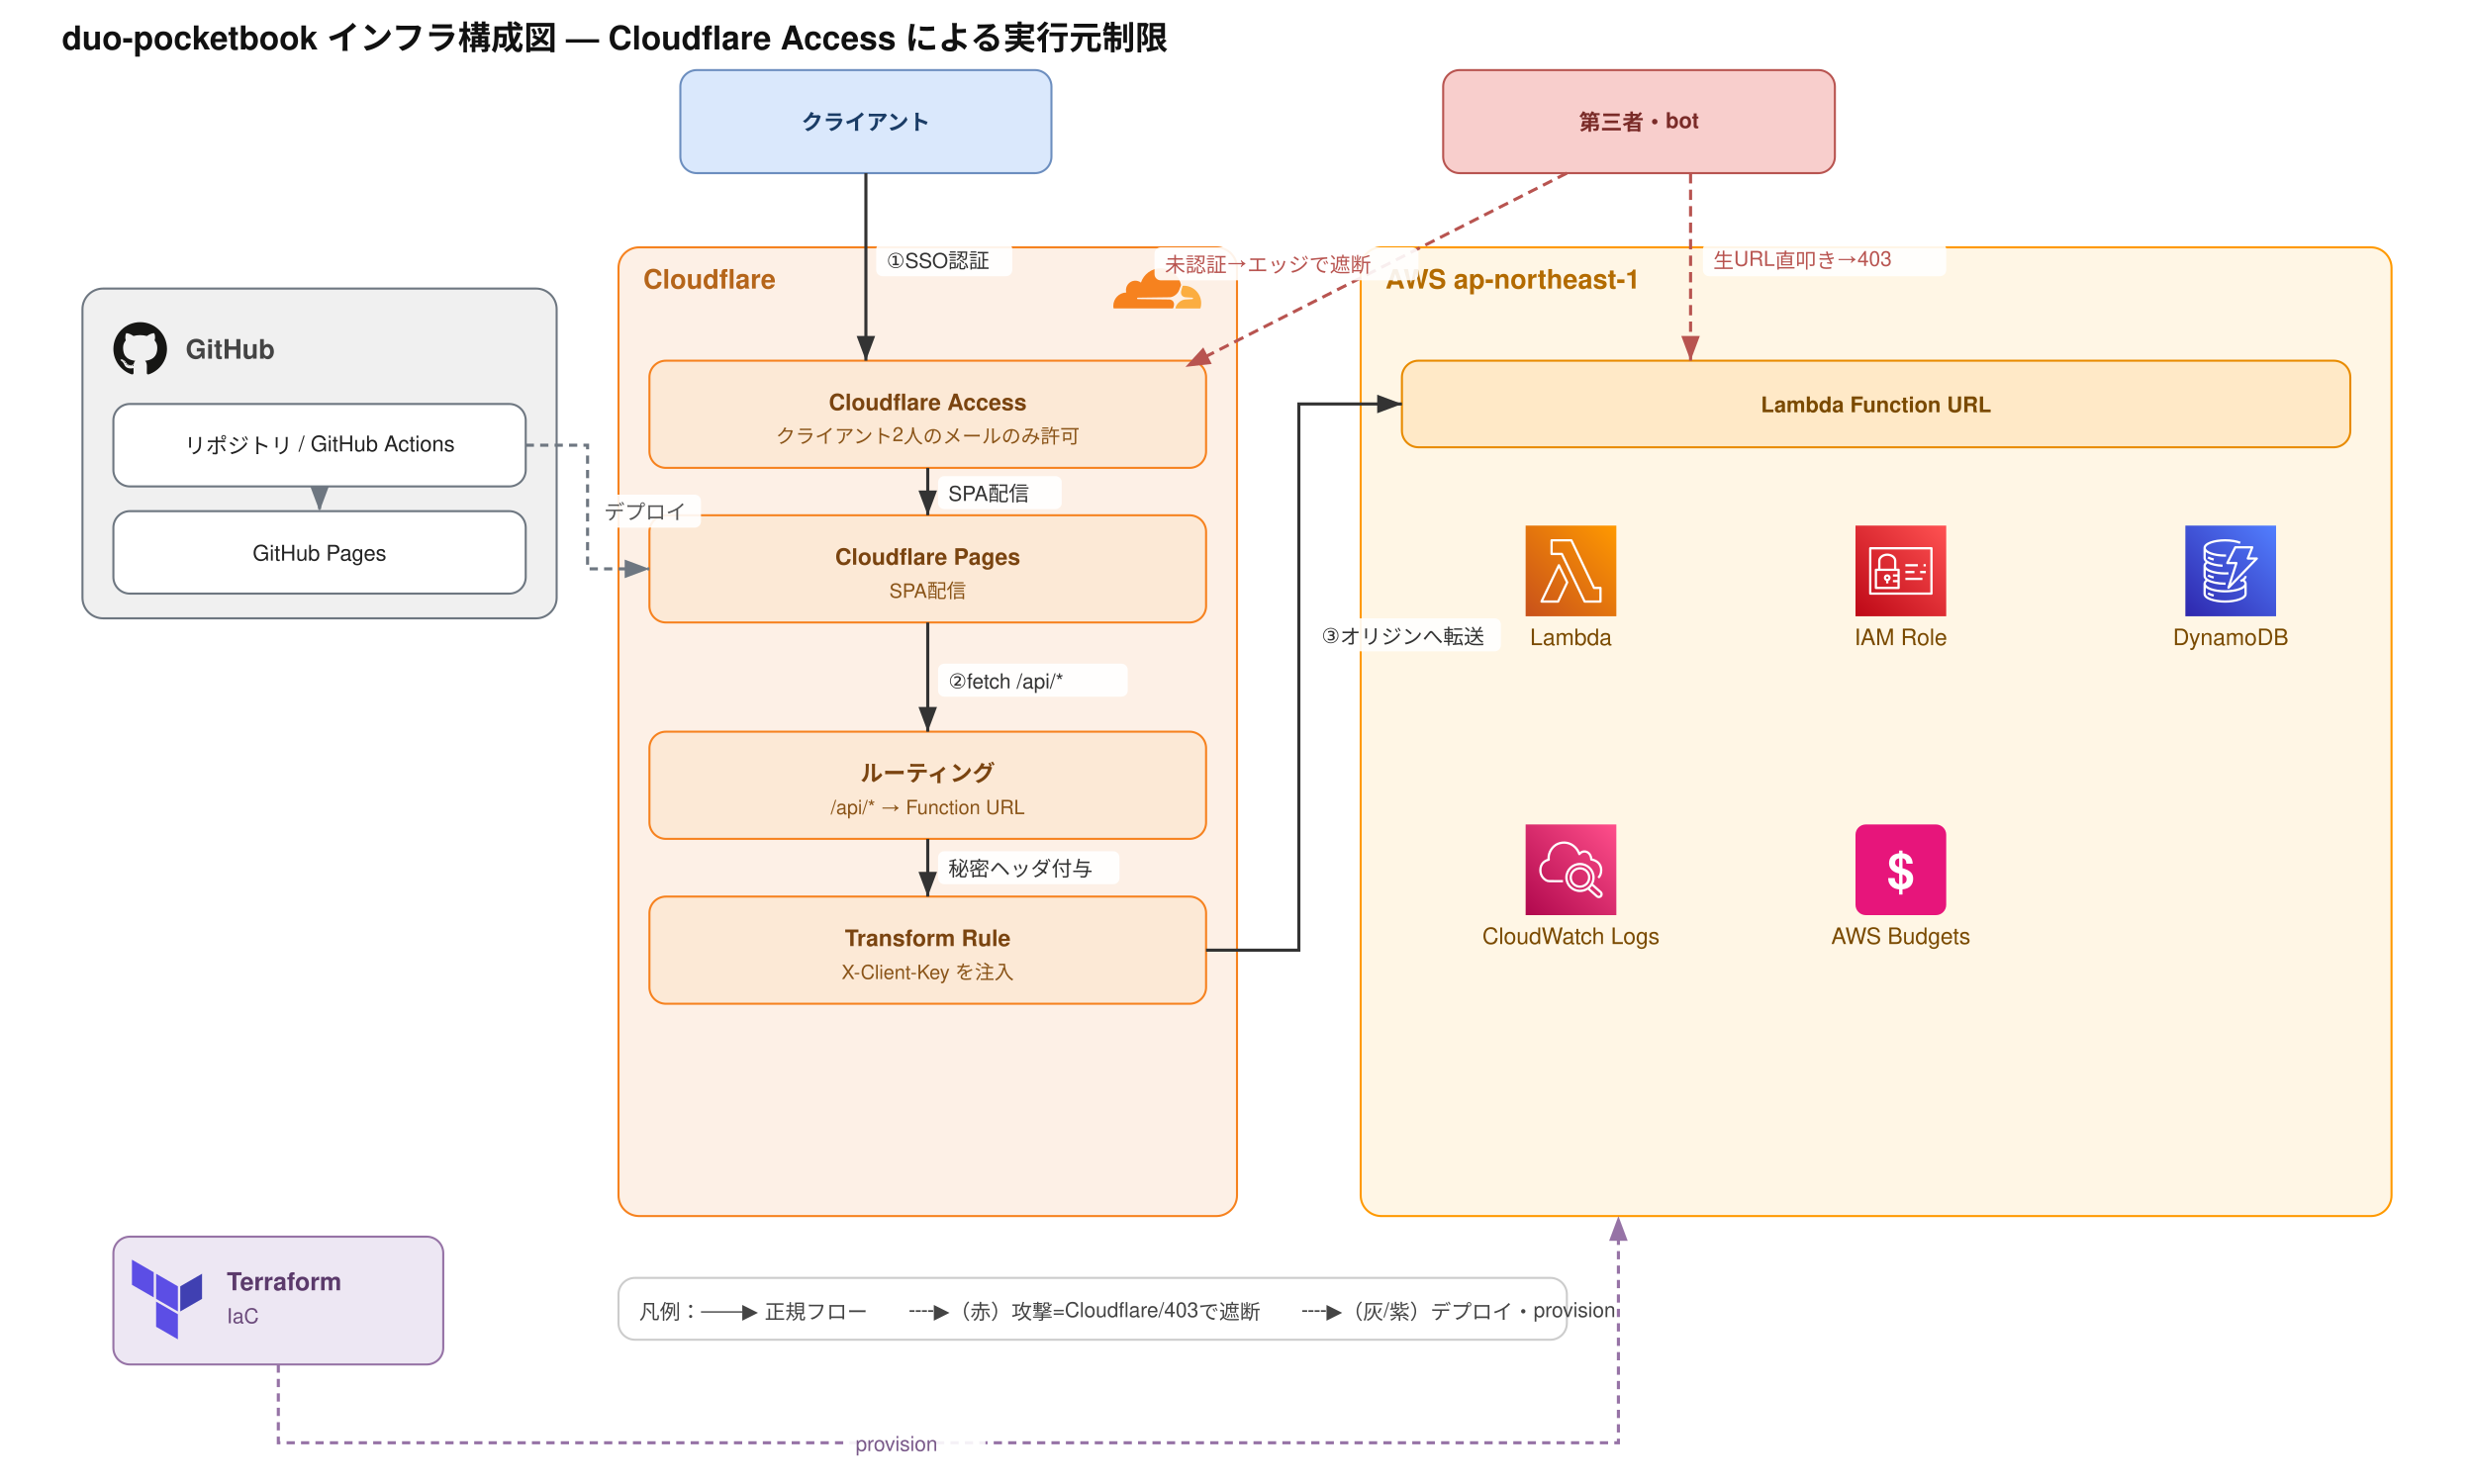
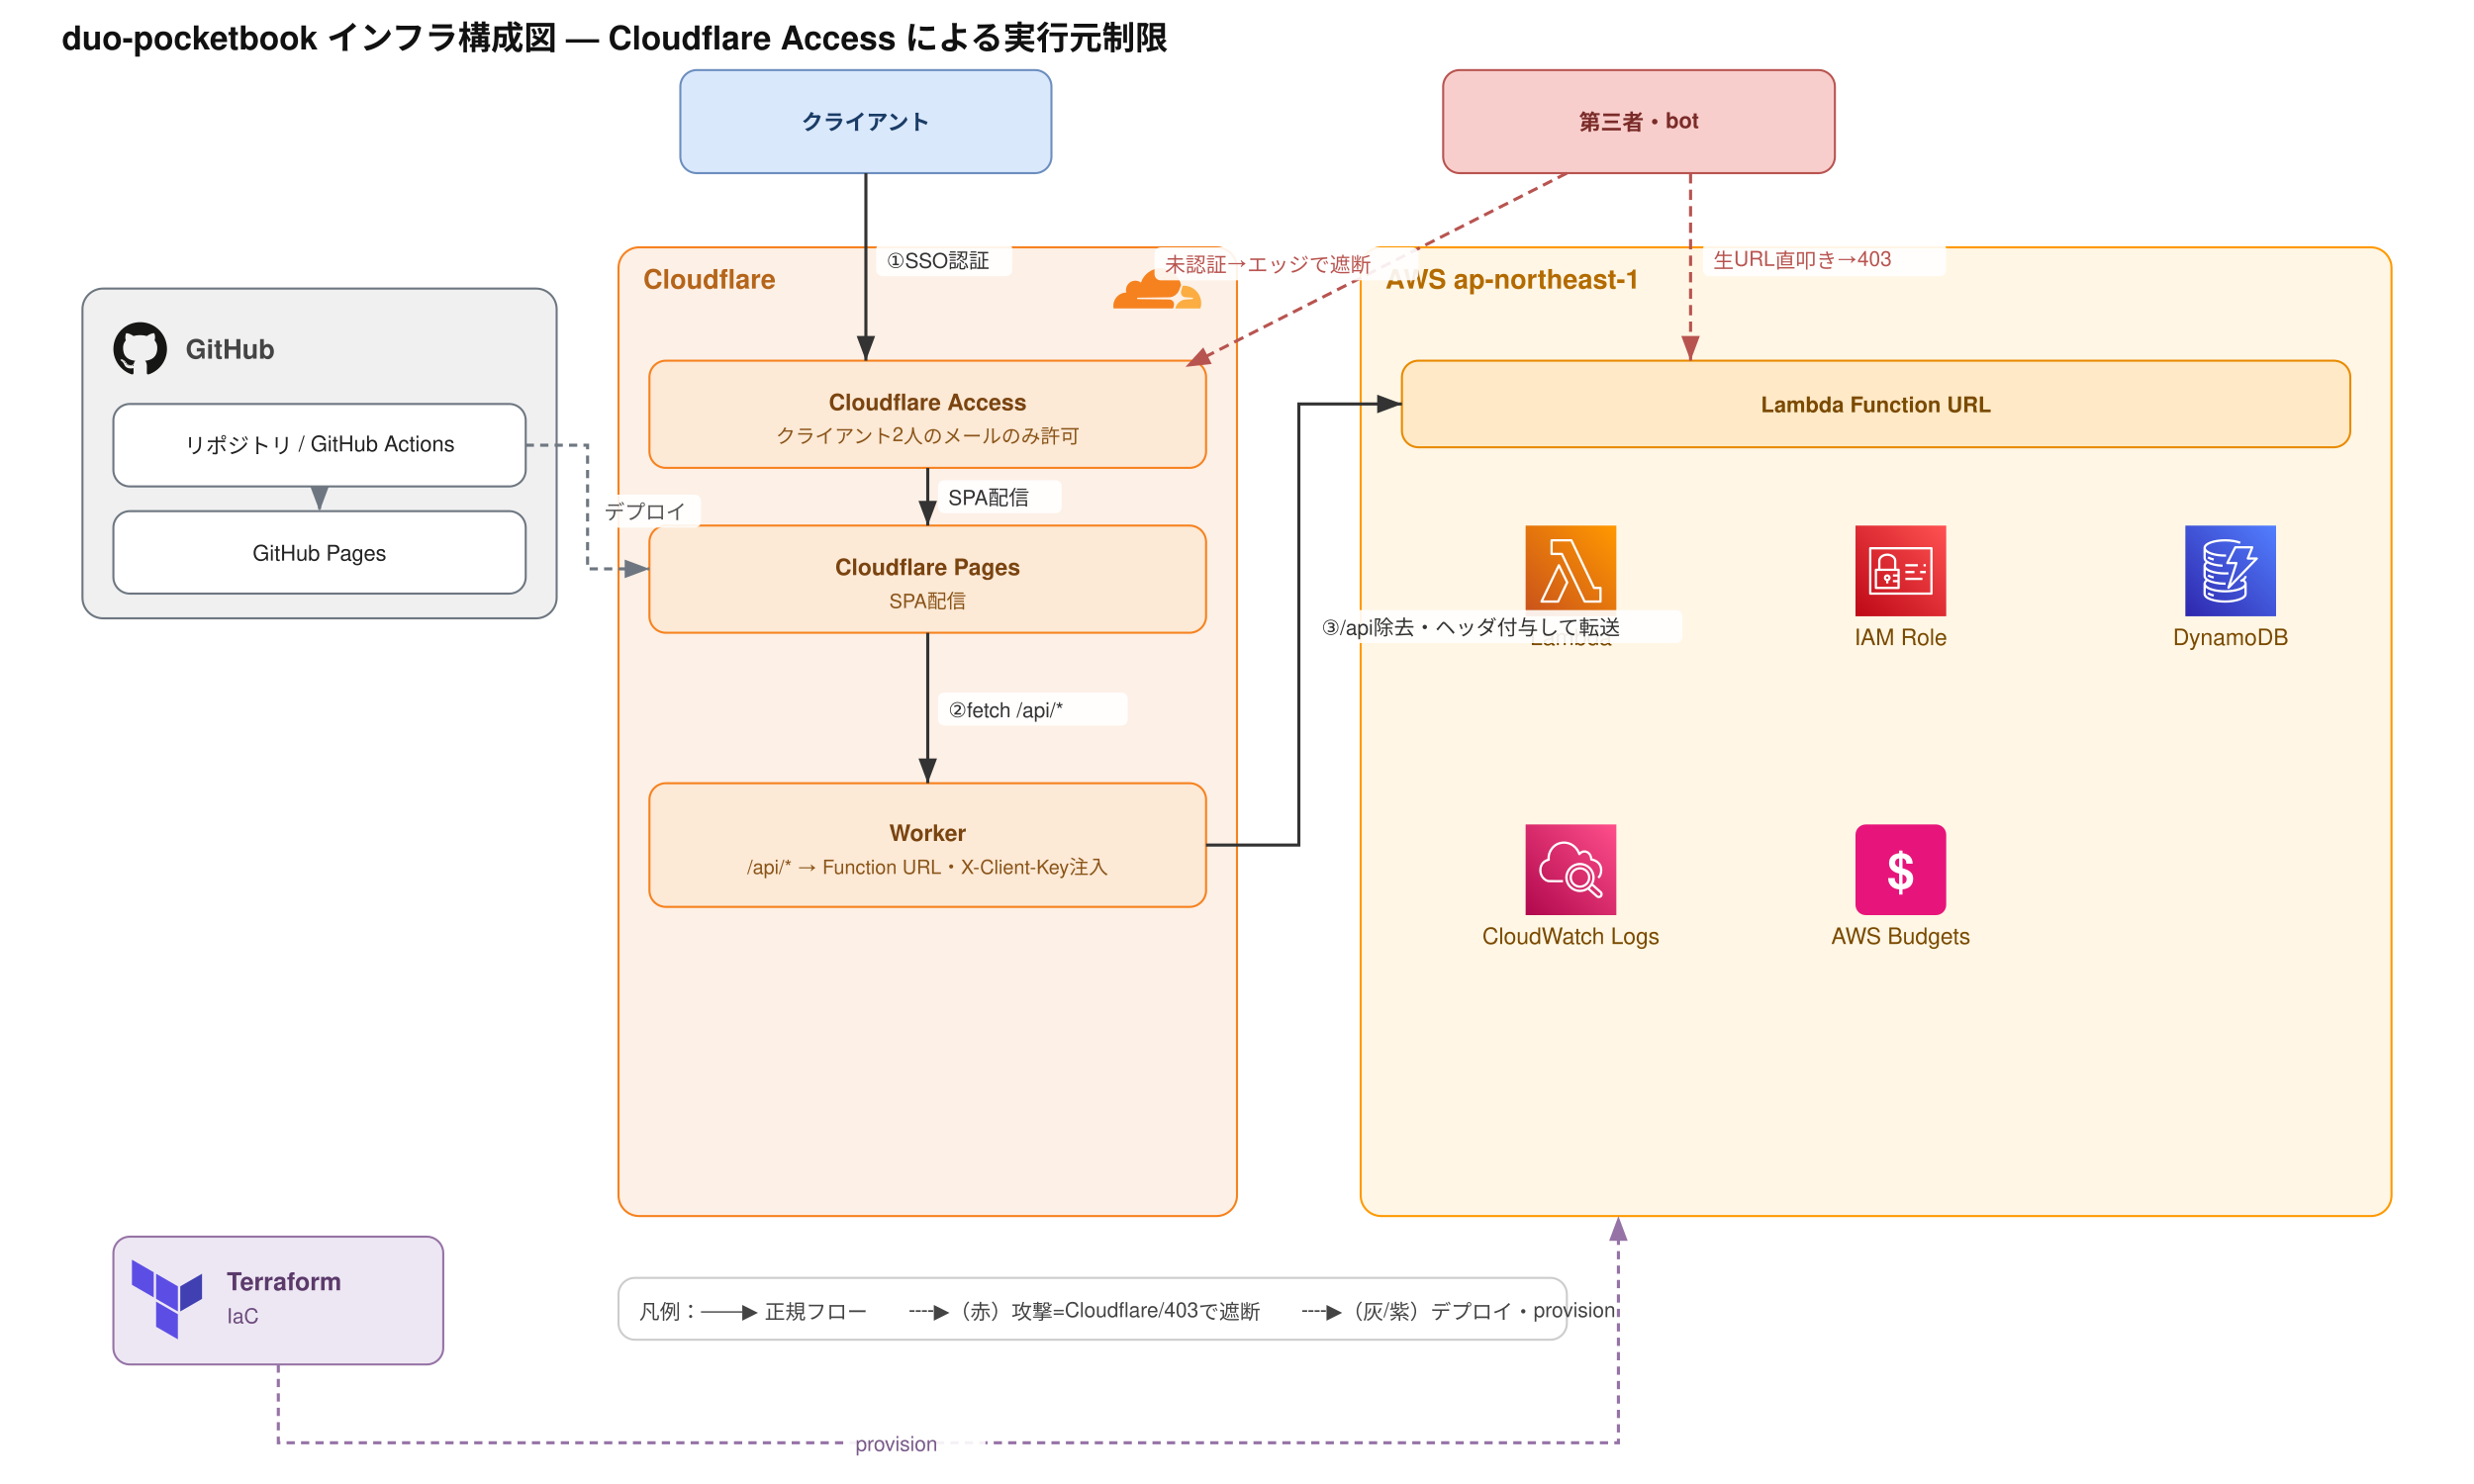
<svg xmlns="http://www.w3.org/2000/svg" viewBox="0 0 1200 720" font-family="Helvetica, Arial, 'Hiragino Sans', 'Noto Sans JP', sans-serif">
  <rect x="0" y="0" width="1200" height="720" fill="#ffffff" />
  <text x="30" y="24" font-size="16" font-weight="bold" fill="#111">duo-pocketbook インフラ構成図 — Cloudflare Access による実行元制限</text>
  <defs>
    <marker id="arrow" markerWidth="10" markerHeight="8" refX="8" refY="3" orient="auto" markerUnits="strokeWidth">
      <path d="M0,0 L8,3 L0,6 z" fill="#333333" />
    </marker>
    <marker id="arrowRed" markerWidth="10" markerHeight="8" refX="8" refY="3" orient="auto" markerUnits="strokeWidth">
      <path d="M0,0 L8,3 L0,6 z" fill="#B85450" />
    </marker>
    <marker id="arrowGray" markerWidth="10" markerHeight="8" refX="8" refY="3" orient="auto" markerUnits="strokeWidth">
      <path d="M0,0 L8,3 L0,6 z" fill="#6E7781" />
    </marker>
    <marker id="arrowPurple" markerWidth="10" markerHeight="8" refX="8" refY="3" orient="auto" markerUnits="strokeWidth">
      <path d="M0,0 L8,3 L0,6 z" fill="#9673A6" />
    </marker>
  </defs>
  <rect x="330" y="34" width="180" height="50" rx="8" fill="#DAE8FC" stroke="#6C8EBF" />
  <text x="420.0" y="63.0" text-anchor="middle" font-size="10.5" font-weight="bold" fill="#1a3c66">クライアント</text>
  <rect x="700" y="34" width="190" height="50" rx="8" fill="#F8CECC" stroke="#B85450" />
  <text x="795.0" y="63.0" text-anchor="middle" font-size="10.5" font-weight="bold" fill="#7a2b28">第三者・bot</text>
  <rect x="40" y="140" width="230" height="160" rx="10" fill="#F0F0F0" stroke="#6E7781" />
  <svg x="55" y="156" width="26" height="26" viewBox="0 0 256 250" overflow="visible">
    <path fill="#161614" d="M128.001 0C57.317 0 0 57.307 0 128.001c0 56.554 36.676 104.535 87.535 121.46c6.397 1.185 8.746-2.777 8.746-6.158c0-3.052-.12-13.135-.174-23.83c-35.61 7.742-43.124-15.103-43.124-15.103c-5.823-14.795-14.213-18.73-14.213-18.73c-11.613-7.944.876-7.78.876-7.78c12.853.902 19.621 13.19 19.621 13.19c11.417 19.568 29.945 13.911 37.249 10.64c1.149-8.272 4.466-13.92 8.127-17.116c-28.431-3.236-58.318-14.212-58.318-63.258c0-13.975 5-25.394 13.188-34.358c-1.329-3.224-5.71-16.242 1.24-33.874c0 0 10.749-3.44 35.21 13.121c10.21-2.836 21.16-4.258 32.038-4.307c10.878.049 21.837 1.47 32.066 4.307c24.431-16.56 35.165-13.12 35.165-13.12c6.967 17.63 2.584 30.65 1.255 33.873c8.207 8.964 13.173 20.383 13.173 34.358c0 49.163-29.944 59.988-58.447 63.157c4.591 3.972 8.682 11.762 8.682 23.704c0 17.126-.148 30.91-.148 35.126c0 3.407 2.304 7.398 8.792 6.14C219.37 232.5 256 184.537 256 128.002C256 57.307 198.691 0 128.001 0m-80.06 182.34c-.282.636-1.283.827-2.194.39c-.929-.417-1.45-1.284-1.15-1.922c.276-.655 1.279-.838 2.205-.399c.93.418 1.46 1.293 1.139 1.931m6.296 5.618c-.61.566-1.804.303-2.614-.591c-.837-.892-.994-2.086-.375-2.66c.63-.566 1.787-.301 2.626.591c.838.903 1 2.088.363 2.66m4.32 7.188c-.785.545-2.067.034-2.86-1.104c-.784-1.138-.784-2.503.017-3.05c.795-.547 2.058-.055 2.861 1.075c.782 1.157.782 2.522-.019 3.08m7.304 8.325c-.701.774-2.196.566-3.29-.49c-1.119-1.032-1.43-2.496-.726-3.27c.71-.776 2.213-.558 3.315.49c1.11 1.03 1.45 2.505.701 3.27m9.442 2.81c-.31 1.003-1.75 1.459-3.199 1.033c-1.448-.439-2.395-1.613-2.103-2.626c.301-1.01 1.747-1.484 3.207-1.028c1.446.436 2.396 1.602 2.095 2.622m10.744 1.193c.036 1.055-1.193 1.93-2.715 1.95c-1.53.034-2.769-.82-2.786-1.86c0-1.065 1.202-1.932 2.733-1.958c1.522-.03 2.768.818 2.768 1.868m10.555-.405c.182 1.03-.875 2.088-2.387 2.37c-1.485.271-2.861-.365-3.05-1.386c-.184-1.056.893-2.114 2.376-2.387c1.514-.263 2.868.356 3.061 1.403" />
  </svg>
  <text x="90" y="174" font-size="13" font-weight="bold" fill="#444">GitHub</text>
  <rect x="300" y="120" width="300" height="470" rx="10" fill="#FDF0E6" stroke="#F6821F" />
  <svg x="540" y="130" width="44" height="20" viewBox="0 0 170 76" overflow="visible">
    <path fill="#fbad41" d="M132.234 32.698c-.552 0-1.097.02-1.641.037a.8.8 0 0 0-.256.06a.92.92 0 0 0-.593.64l-2.334 8.155c-1.006 3.506-.632 6.744 1.06 9.12c1.55 2.2 4.13 3.49 7.263 3.64l12.662.768c.376.02.702.2.9.5c.211.322.258.725.129 1.089a1.61 1.61 0 0 1-1.373 1.069l-13.157.768c-7.147.331-14.838 6.164-17.536 13.277l-.948 2.51a.703.703 0 0 0 .622.958h45.312a1.205 1.205 0 0 0 1.165-.878a33 33 0 0 0 1.204-8.885c0-18.12-14.529-32.808-32.459-32.808" />
    <path fill="#f6821f" d="m112.457 74.235l.838-2.949c1.009-3.506.635-6.744-1.054-9.12c-1.556-2.2-4.134-3.49-7.268-3.64l-59.395-.768a1.17 1.17 0 0 1-.939-.5a1.24 1.24 0 0 1-.13-1.089a1.61 1.61 0 0 1 1.385-1.069l59.95-.768c7.117-.329 14.807-6.164 17.505-13.277l3.419-9.035a2.3 2.3 0 0 0 .1-1.197C122.973 13.199 107.392 0 88.764 0c-17.172 0-31.741 11.199-36.97 26.767A17.37 17.37 0 0 0 39.47 23.32c-8.232.828-14.858 7.534-15.676 15.857a18 18 0 0 0 .452 6.204C10.792 45.78 0 56.92 0 70.608c0 1.238.088 2.457.266 3.647c.073.577.565 1.01 1.147 1.009h109.688a1.43 1.43 0 0 0 1.356-1.05" />
  </svg>
  <text x="312" y="140" font-size="13" font-weight="bold" fill="#B5651A">Cloudflare</text>
  <rect x="660" y="120" width="500" height="470" rx="10" fill="#FFF6E5" stroke="#FF9900" />
  <text x="672" y="140" font-size="13" font-weight="bold" fill="#B36B00">AWS  ap-northeast-1</text>
  <rect x="55" y="196" width="200" height="40" rx="8" fill="#FFFFFF" stroke="#6E7781" />
  <text x="155.0" y="220.0" text-anchor="middle" font-size="10.5" font-weight="normal" fill="#222">リポジトリ / GitHub Actions</text>
  <rect x="55" y="248" width="200" height="40" rx="8" fill="#FFFFFF" stroke="#6E7781" />
  <text x="155.0" y="272.0" text-anchor="middle" font-size="10.5" font-weight="normal" fill="#222">GitHub Pages</text>
  <rect x="315" y="175" width="270" height="52" rx="8" fill="#FCE9D6" stroke="#F6821F" />
  <text x="450.0" y="199.0" text-anchor="middle" font-size="11" font-weight="bold" fill="#7a4410">Cloudflare Access</text>
  <text x="450.0" y="215.0" text-anchor="middle" font-size="9.5" fill="#8a5418">クライアント2人のメールのみ許可</text>
-   <rect x="315" y="250" width="270" height="52" rx="8" fill="#FCE9D6" stroke="#F6821F" />
-   <text x="450.0" y="274.0" text-anchor="middle" font-size="11" font-weight="bold" fill="#7a4410">Cloudflare Pages</text>
-   <text x="450.0" y="290.0" text-anchor="middle" font-size="9.5" fill="#8a5418">SPA配信</text>
-   <rect x="315" y="355" width="270" height="52" rx="8" fill="#FCE9D6" stroke="#F6821F" />
-   <text x="450.0" y="379.0" text-anchor="middle" font-size="11" font-weight="bold" fill="#7a4410">ルーティング</text>
-   <text x="450.0" y="395.0" text-anchor="middle" font-size="9.5" fill="#8a5418">/api/* → Function URL</text>
-   <rect x="315" y="435" width="270" height="52" rx="8" fill="#FCE9D6" stroke="#F6821F" />
-   <text x="450.0" y="459.0" text-anchor="middle" font-size="11" font-weight="bold" fill="#7a4410">Transform Rule</text>
-   <text x="450.0" y="475.0" text-anchor="middle" font-size="9.5" fill="#8a5418">X-Client-Key を注入</text>
+   <rect x="315" y="255" width="270" height="52" rx="8" fill="#FCE9D6" stroke="#F6821F" />
+   <text x="450.0" y="279.0" text-anchor="middle" font-size="11" font-weight="bold" fill="#7a4410">Cloudflare Pages</text>
+   <text x="450.0" y="295.0" text-anchor="middle" font-size="9.5" fill="#8a5418">SPA配信</text>
+   <rect x="315" y="380" width="270" height="60" rx="8" fill="#FCE9D6" stroke="#F6821F" />
+   <text x="450.0" y="408.0" text-anchor="middle" font-size="11" font-weight="bold" fill="#7a4410">Worker</text>
+   <text x="450.0" y="424.0" text-anchor="middle" font-size="9.5" fill="#8a5418">/api/* → Function URL・X-Client-Key注入</text>
  <rect x="55" y="600" width="160" height="62" rx="8" fill="#EDE7F3" stroke="#9673A6" />
  <svg x="64" y="611" width="34" height="39" viewBox="0 0 256 291" overflow="visible">
    <path fill="#4040b2" d="M176.485 188.994L256 143.127V51.249l-79.515 45.963z" />
    <path fill="#5c4ee5" d="m88.243 51.249l79.515 45.963v91.782L88.243 143.08M0 91.83l79.515 45.916v-91.83L0 0m88.243 244.994l79.515 45.915v-91.83l-79.515-45.915" />
  </svg>
  <text x="110" y="626" font-size="12" font-weight="bold" fill="#5b3a6b">Terraform</text>
  <text x="110" y="642" font-size="10" fill="#6b4a7b">IaC</text>
  <rect x="680" y="175" width="460" height="42" rx="8" fill="#FFE9C7" stroke="#E88B00" />
  <text x="910.0" y="200.0" text-anchor="middle" font-size="10.5" font-weight="bold" fill="#7a4a00">Lambda Function URL</text>
  <svg x="740" y="255" width="44" height="44" viewBox="0 0 256 256" overflow="visible">
    <defs>
      <linearGradient id="SVGeyciVcvH" x1="0%" x2="100%" y1="100%" y2="0%">
        <stop offset="0%" stop-color="#c8511b" />
        <stop offset="100%" stop-color="#f90" />
      </linearGradient>
    </defs>
    <path fill="url(#SVGeyciVcvH)" d="M0 0h256v256H0z" />
    <path fill="#fff" d="M89.624 211.2H49.89l43.945-91.853l19.912 40.992zm7.079-100.63a3.22 3.22 0 0 0-2.887-1.805h-.01a3.2 3.2 0 0 0-2.886 1.82L41.913 213.022a3.203 3.203 0 0 0 2.893 4.58l46.848-.001a3.21 3.21 0 0 0 2.9-1.83l25.65-54.08a3.18 3.18 0 0 0-.016-2.762zM207.985 211.2h-39.477L105.174 78.624a3.21 3.21 0 0 0-2.897-1.824h-25.83l.03-32h50.626l63.042 132.573a3.21 3.21 0 0 0 2.897 1.827h14.943zm3.208-38.4h-16.121L132.03 40.227a3.21 3.21 0 0 0-2.9-1.827H73.273a3.206 3.206 0 0 0-3.208 3.197l-.035 38.4c0 .851.333 1.664.94 2.265c.6.602 1.414.938 2.267.938h27.017l63.337 132.576a3.2 3.2 0 0 0 2.893 1.824h44.709a3.203 3.203 0 0 0 3.207-3.2V176c0-1.766-1.434-3.2-3.207-3.2" />
  </svg>
  <text x="762" y="313" text-anchor="middle" font-size="11" fill="#7a4a00">Lambda</text>
  <svg x="900" y="255" width="44" height="44" viewBox="0 0 256 256" overflow="visible">
    <defs>
      <linearGradient id="SVGYPnorcPn" x1="0%" x2="100%" y1="100%" y2="0%">
        <stop offset="0%" stop-color="#bd0816" />
        <stop offset="100%" stop-color="#ff5252" />
      </linearGradient>
    </defs>
    <path fill="url(#SVGYPnorcPn)" d="M0 0h256v256H0z" />
    <path fill="#fff" d="M44.8 188.8h166.4V67.2H44.8zM217.6 64v128a3.2 3.2 0 0 1-3.2 3.2H41.6a3.2 3.2 0 0 1-3.2-3.2V64a3.2 3.2 0 0 1 3.2-3.2h172.8a3.2 3.2 0 0 1 3.2 3.2m-76.8 89.6h48v-6.4h-48zm41.6-19.2h16V128h-16zm-41.6 0h25.6V128h-25.6zm-48 12.8c0-1.763-1.434-3.2-3.2-3.2a3.203 3.203 0 0 0-3.2 3.2c0 1.763 1.434 3.2 3.2 3.2s3.2-1.437 3.2-3.2m6.4 0c0 4.166-2.685 7.683-6.4 9.011v6.989h-6.4v-6.992c-3.715-1.325-6.4-4.842-6.4-9.008c0-5.293 4.307-9.6 9.6-9.6s9.6 4.307 9.6 9.6m-38.4 25.578l57.58.022l.007-12.8H105.6v-6.4h12.787l.007-9.6H105.6v-6.4h12.797l.003-9.578L60.82 128zm9.6-51.175l38.4.016V99.2c.003-7.37-8.97-13.834-19.2-13.84h-.013c-10.214 0-19.174 6.467-19.18 13.84zm-16 54.371l.02-51.174a3.2 3.2 0 0 1 3.2-3.2l6.38.003l.006-22.403c.007-11.162 11.482-20.24 25.581-20.24h.013c14.118.006 25.603 9.088 25.6 20.24v22.422l6.4.004a3.2 3.2 0 0 1 3.2 3.2L124.78 176a3.2 3.2 0 0 1-3.2 3.2l-63.98-.026a3.2 3.2 0 0 1-3.2-3.2M192 115.2h6.4v-6.4H192zm-51.2 0H176v-6.4h-35.2z" />
  </svg>
  <text x="922" y="313" text-anchor="middle" font-size="11" fill="#7a4a00">IAM Role</text>
  <svg x="1060" y="255" width="44" height="44" viewBox="0 0 256 256" overflow="visible">
    <defs>
      <linearGradient id="SVGte2wIbLN" x1="0%" x2="100%" y1="100%" y2="0%">
        <stop offset="0%" stop-color="#2e27ad" />
        <stop offset="100%" stop-color="#527fff" />
      </linearGradient>
    </defs>
    <path fill="url(#SVGte2wIbLN)" d="M0 0h256v256H0z" />
    <path fill="#fff" d="M166.675 175.52c-10.682 8.637-33.091 13.2-54.534 13.2c-21.447 0-43.863-4.566-54.541-13.202v17.392h.003c0 8.675 22.397 18.342 54.538 18.342c32.115 0 54.499-9.655 54.534-18.323zm.003-33.049l6.4-.035v.035c0 3.866-1.936 7.475-5.705 10.779c4.57 4.021 5.705 7.966 5.705 10.775c0 .02-.003.035-.003.054v28.831h.003c0 16.035-31.398 24.69-60.937 24.69c-29.469 0-60.781-8.617-60.931-24.578c0-.016-.01-.032-.01-.048v-28.958c0-.007.006-.016.006-.026c.01-2.809 1.15-6.738 5.712-10.75c-4.534-4.005-5.686-7.912-5.715-10.699h.003c0-.013-.006-.022-.006-.035v-28.958c0-.01.006-.02.006-.029c.01-2.809 1.152-6.738 5.716-10.743c-4.538-4.009-5.69-7.92-5.719-10.703h.003c0-.012-.006-.025-.006-.038V63.08c0-.01.006-.019.006-.029C51.261 47.04 82.624 38.4 112.141 38.4c16.675 0 32.694 2.65 43.948 7.271l-2.448 5.866c-10.505-4.314-25.632-6.79-41.5-6.79c-32.141 0-54.538 9.668-54.538 18.349c0 8.677 22.397 18.345 54.538 18.345c.867.01 1.715 0 2.573-.032l.268 6.342c-.947.038-1.894.038-2.841.038c-21.447 0-43.863-4.568-54.541-13.204V91.97h.003v.073c.032 3.329 3.447 6.236 6.307 8.083c8.608 5.488 24.032 9.236 41.232 10.014l-.29 6.341c-17.425-.79-32.682-4.405-42.503-9.946c-2.42 1.809-4.746 4.256-4.746 7.03c0 8.677 22.397 18.345 54.538 18.345c3.152 0 6.281-.105 9.305-.315l.445 6.332c-3.168.22-6.451.33-9.75.33c-21.447 0-43.863-4.567-54.541-13.203v17.383h.003c.032 3.403 3.447 6.307 6.307 8.157c9.844 6.281 28.327 10.192 48.23 10.192h1.409v6.347h-1.408c-20.221 0-38.599-3.754-49.837-10.099c-2.406 1.806-4.7 4.24-4.7 6.992c0 8.677 22.396 18.348 54.537 18.348c32.115 0 54.499-9.655 54.534-18.326v-.035c-.006-2.758-2.31-5.192-4.723-6.998a45 45 0 0 1-5.14 2.523l-2.45-5.865c2.323-.955 4.339-1.987 5.993-3.072c2.886-1.883 6.323-4.825 6.323-8.129m27.411-46.418h-17.932c-1.06 0-2.055-.52-2.647-1.39a3.14 3.14 0 0 1-.33-2.951l10.91-27.27h-41.31l-19.2 38.086h20.423c1.02 0 1.98.486 2.586 1.301c.598.82.774 1.87.464 2.838l-18.228 56.818zm9.821-.974l-79.996 82.648a3.22 3.22 0 0 1-2.31.974a3.2 3.2 0 0 1-1.636-.444a3.16 3.16 0 0 1-1.414-3.692l21.075-65.69h-21.226a3.21 3.21 0 0 1-2.723-1.504a3.15 3.15 0 0 1-.138-3.088l22.4-44.434a3.2 3.2 0 0 1 2.861-1.755h48a3.21 3.21 0 0 1 2.646 1.39a3.15 3.15 0 0 1 .33 2.955L180.87 89.706h20.73c1.28 0 2.441.761 2.944 1.93a3.16 3.16 0 0 1-.634 3.443M62.256 194.158c4.534 2.555 10.243 4.703 16.966 6.38l1.562-6.158c-6.077-1.514-11.389-3.5-15.366-5.742zm16.966-44.403l1.562-6.154c-6.077-1.517-11.389-3.504-15.366-5.745l-3.162 5.52c4.534 2.555 10.24 4.704 16.966 6.38M62.256 92.594l3.162-5.52c3.97 2.241 9.286 4.225 15.366 5.745l-1.562 6.154c-6.732-1.679-12.438-3.827-16.966-6.38" />
  </svg>
  <text x="1082" y="313" text-anchor="middle" font-size="11" fill="#7a4a00">DynamoDB</text>
  <svg x="740" y="400" width="44" height="44" viewBox="0 0 256 256" overflow="visible">
    <defs>
      <linearGradient id="SVGyDrnJbhE" x1="0%" x2="100%" y1="100%" y2="0%">
        <stop offset="0%" stop-color="#b0084d" />
        <stop offset="100%" stop-color="#ff4f8b" />
      </linearGradient>
    </defs>
    <path fill="url(#SVGyDrnJbhE)" d="M0 0h256v256H0z" />
    <path fill="#fff" d="M176.19 149.688c0-12.51-10.246-22.688-22.84-22.688s-22.835 10.178-22.835 22.688s10.242 22.687 22.836 22.687s22.839-10.178 22.839-22.687m6.433 0c0 16.034-13.13 29.078-29.272 29.078c-16.139 0-29.27-13.044-29.27-29.078c0-16.035 13.131-29.078 29.27-29.078c16.141 0 29.272 13.043 29.272 29.078m27.008 43.827l-22.427-20.067a41.7 41.7 0 0 1-6.231 6.915l22.395 20.064c1.91 1.713 4.883 1.553 6.61-.345c1.718-1.898 1.564-4.848-.347-6.567m-56.28-8.998c19.335 0 35.065-15.625 35.065-34.83c0-19.207-15.73-34.829-35.065-34.829c-19.333 0-35.063 15.622-35.063 34.83c0 19.204 15.73 34.83 35.063 34.83m61.407 19.842a11.15 11.15 0 0 1-8.267 3.64a11.12 11.12 0 0 1-7.427-2.825l-23.286-20.86c-6.476 4.155-14.16 6.593-22.427 6.593c-22.881 0-41.496-18.492-41.496-41.22c0-22.73 18.615-41.22 41.496-41.22c22.884 0 41.499 18.49 41.499 41.22c0 6.521-1.573 12.67-4.3 18.156l23.388 20.926c4.542 4.08 4.909 11.069.82 15.59M68.097 94.056c0 1.662.103 3.317.3 4.918a3.194 3.194 0 0 1-2.635 3.537c-7.91 2.03-20.928 8.17-20.928 26.595c0 13.913 7.723 21.591 14.205 25.586c2.213 1.386 4.831 2.124 7.594 2.153l38.791.035l-.006 6.391l-38.82-.035c-3.986-.042-7.768-1.122-10.97-3.125c-6.423-3.96-17.228-13.264-17.228-31.005c0-21.386 14.72-29.292 23.36-32.085a46 46 0 0 1-.096-2.965c0-17.472 11.93-35.593 27.75-42.147c18.503-7.7 38.106-3.882 52.43 10.206c4.44 4.365 8.09 9.666 10.892 15.798c3.764-3.096 8.402-4.806 13.292-4.806c9.608 0 20.423 7.244 22.35 23.087c8.997 2.06 28.008 9.263 28.008 33.158c0 9.542-3.01 17.421-8.952 23.422l-4.587-4.483c4.716-4.76 7.106-11.132 7.106-18.939c0-20.9-17.615-26.1-25.194-27.362a3.2 3.2 0 0 1-2.117-1.345a3.17 3.17 0 0 1-.518-2.358c-1.051-12.973-8.81-18.789-16.096-18.789c-4.597 0-8.907 2.224-11.828 6.103a3.22 3.22 0 0 1-3.05 1.246a3.22 3.22 0 0 1-2.55-2.073c-2.635-7.25-6.43-13.348-11.282-18.115c-12.413-12.21-29.388-15.52-45.423-8.851c-13.347 5.528-23.798 21.447-23.798 36.248" />
  </svg>
  <text x="762" y="458" text-anchor="middle" font-size="11" fill="#7a4a00">CloudWatch Logs</text>
  <rect x="900" y="400" width="44" height="44" rx="5" fill="#E7157B" />
  <text x="922" y="431" text-anchor="middle" font-size="24" font-weight="bold" fill="#fff">$</text>
  <text x="922" y="458" text-anchor="middle" font-size="11" fill="#7a4a00">AWS Budgets</text>
  <line x1="420" y1="84" x2="420" y2="175" stroke="#333" stroke-width="1.5" marker-end="url(#arrow)" />
  <rect x="425" y="118" width="66" height="16" rx="3" fill="#ffffff" fill-opacity="0.9" />
  <text x="430" y="130" font-size="10" fill="#333">①SSO認証</text>
-   <line x1="450" y1="227" x2="450" y2="250" stroke="#333" stroke-width="1.5" marker-end="url(#arrow)" />
-   <rect x="455" y="231" width="60" height="16" rx="3" fill="#ffffff" fill-opacity="0.9" />
-   <text x="460" y="243" font-size="10" fill="#333">SPA配信</text>
-   <line x1="450" y1="302" x2="450" y2="355" stroke="#333" stroke-width="1.5" marker-end="url(#arrow)" />
-   <rect x="455" y="322" width="92" height="16" rx="3" fill="#ffffff" fill-opacity="0.9" />
-   <text x="460" y="334" font-size="10" fill="#333">②fetch /api/*</text>
-   <line x1="450" y1="407" x2="450" y2="435" stroke="#333" stroke-width="1.5" marker-end="url(#arrow)" />
-   <rect x="455" y="413" width="88" height="16" rx="3" fill="#ffffff" fill-opacity="0.9" />
-   <text x="460" y="425" font-size="10" fill="#333">秘密ヘッダ付与</text>
-   <polyline points="585,461 630,461 630,196 680,196" fill="none" stroke="#333" stroke-width="1.5" marker-end="url(#arrow)" />
-   <rect x="636" y="300" width="92" height="16" rx="3" fill="#ffffff" fill-opacity="0.9" />
-   <text x="641" y="312" font-size="10" fill="#333">③オリジンへ転送</text>
+   <line x1="450" y1="227" x2="450" y2="255" stroke="#333" stroke-width="1.5" marker-end="url(#arrow)" />
+   <rect x="455" y="233" width="60" height="16" rx="3" fill="#ffffff" fill-opacity="0.9" />
+   <text x="460" y="245" font-size="10" fill="#333">SPA配信</text>
+   <line x1="450" y1="307" x2="450" y2="380" stroke="#333" stroke-width="1.5" marker-end="url(#arrow)" />
+   <rect x="455" y="336" width="92" height="16" rx="3" fill="#ffffff" fill-opacity="0.9" />
+   <text x="460" y="348" font-size="10" fill="#333">②fetch /api/*</text>
+   <polyline points="585,410 630,410 630,196 680,196" fill="none" stroke="#333" stroke-width="1.5" marker-end="url(#arrow)" />
+   <rect x="636" y="296" width="180" height="16" rx="3" fill="#ffffff" fill-opacity="0.9" />
+   <text x="641" y="308" font-size="10" fill="#333">③/api除去・ヘッダ付与して転送</text>
  <line x1="760" y1="84" x2="575" y2="178" stroke="#B85450" stroke-width="1.5" stroke-dasharray="5 3" marker-end="url(#arrowRed)" />
  <rect x="560" y="120" width="128" height="16" rx="3" fill="#ffffff" fill-opacity="0.9" />
  <text x="565" y="132" font-size="10" fill="#B85450">未認証→エッジで遮断</text>
  <line x1="820" y1="84" x2="820" y2="175" stroke="#B85450" stroke-width="1.5" stroke-dasharray="5 3" marker-end="url(#arrowRed)" />
  <rect x="826" y="118" width="118" height="16" rx="3" fill="#ffffff" fill-opacity="0.9" />
  <text x="831" y="130" font-size="10" fill="#B85450">生URL直叩き→403</text>
  <polyline points="135,662 135,700 785,700 785,590" fill="none" stroke="#9673A6" stroke-width="1.5" stroke-dasharray="4 3" marker-end="url(#arrowPurple)" />
  <rect x="410" y="692" width="68" height="16" rx="3" fill="#ffffff" fill-opacity="0.9" />
  <text x="415" y="704" font-size="10" fill="#7a5a8a">provision</text>
  <polyline points="255,216 285,216 285,276 315,276" fill="none" stroke="#6E7781" stroke-width="1.5" stroke-dasharray="4 3" marker-end="url(#arrowGray)" />
  <rect x="288" y="240" width="52" height="16" rx="3" fill="#ffffff" fill-opacity="0.9" />
  <text x="293" y="252" font-size="10" fill="#555">デプロイ</text>
  <line x1="155" y1="236" x2="155" y2="248" stroke="#6E7781" stroke-width="1.5" stroke-dasharray="4 3" marker-end="url(#arrowGray)" />
  <rect x="300" y="620" width="460" height="30" rx="8" fill="#ffffff" stroke="#cccccc" />
  <text x="310" y="640" font-size="10" fill="#444">凡例：──▶ 正規フロー　　╌╌▶（赤）攻撃=Cloudflare/403で遮断　　╌╌▶（灰/紫）デプロイ・provision</text>
</svg>
